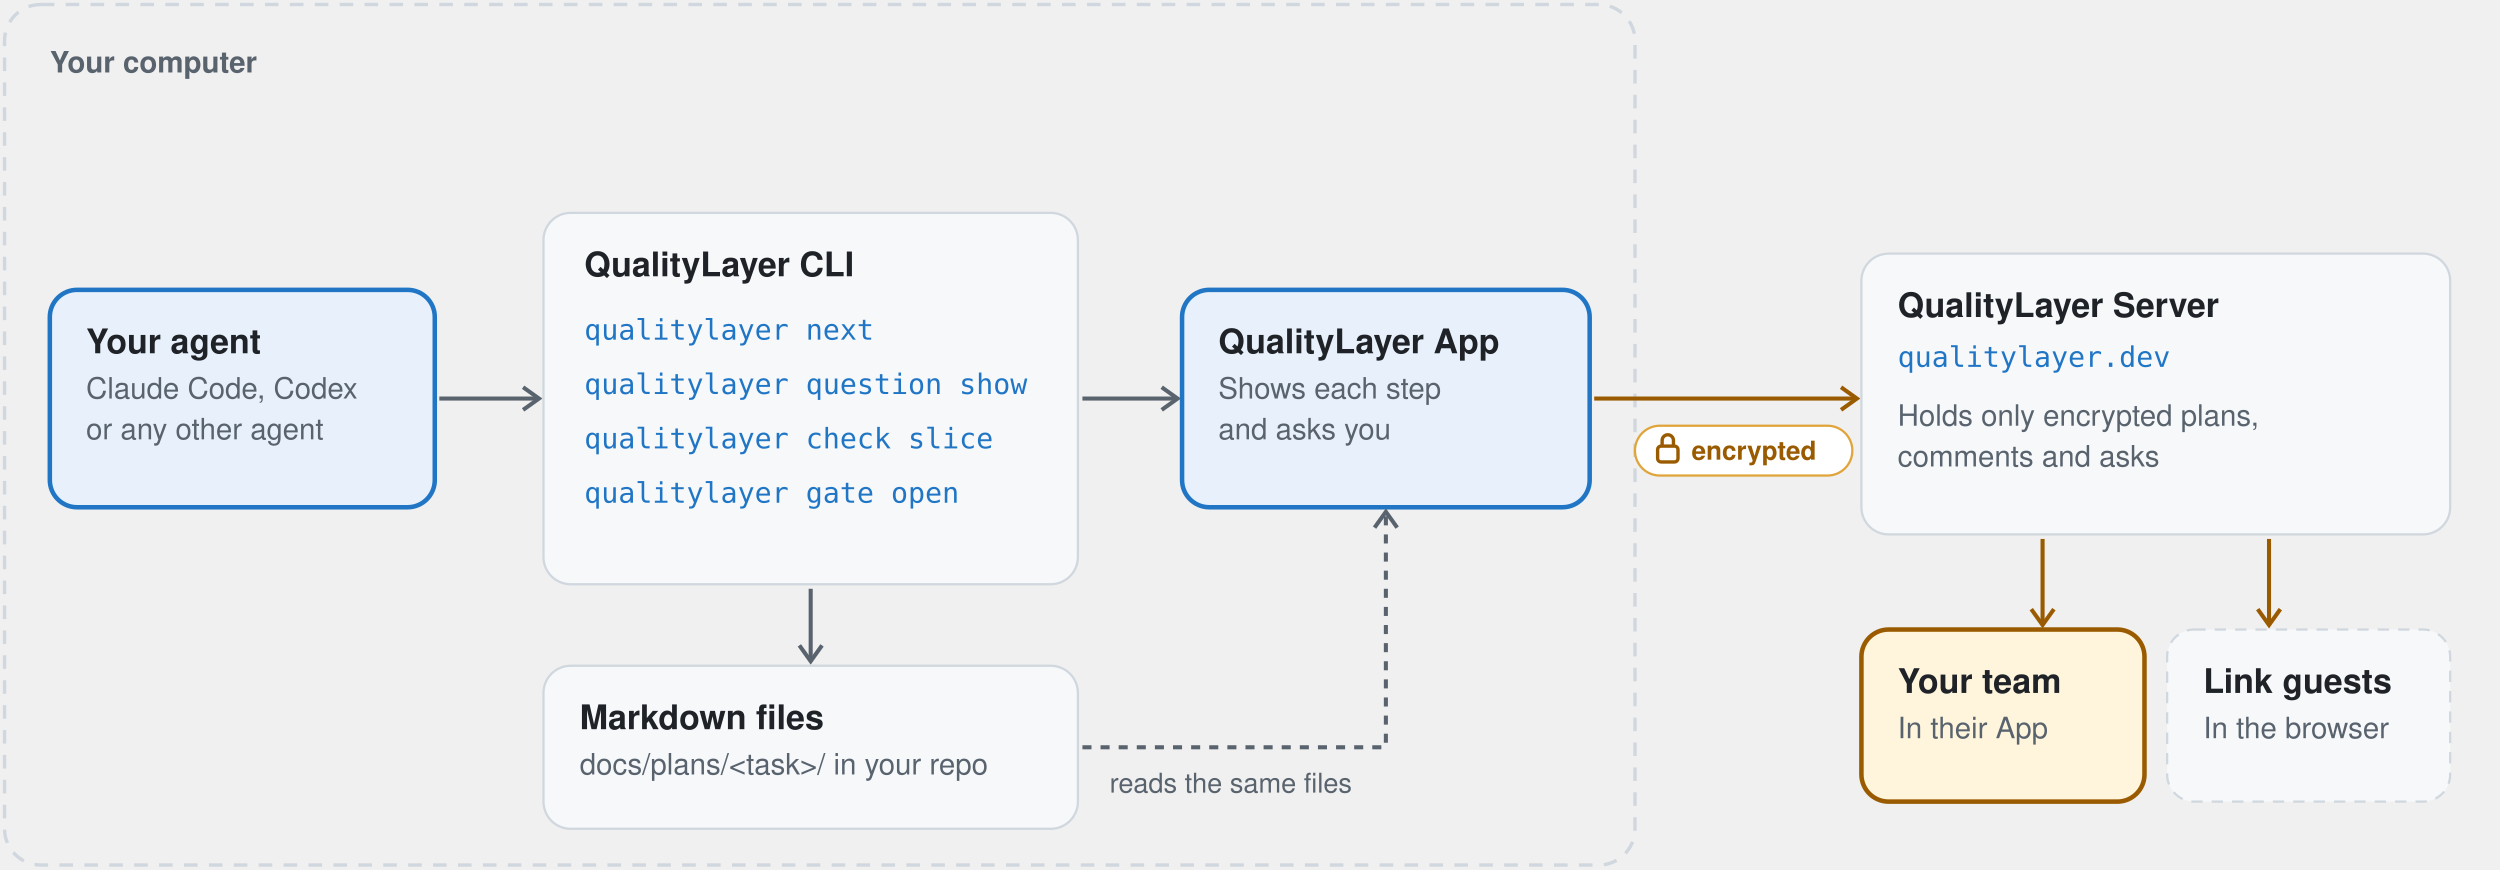
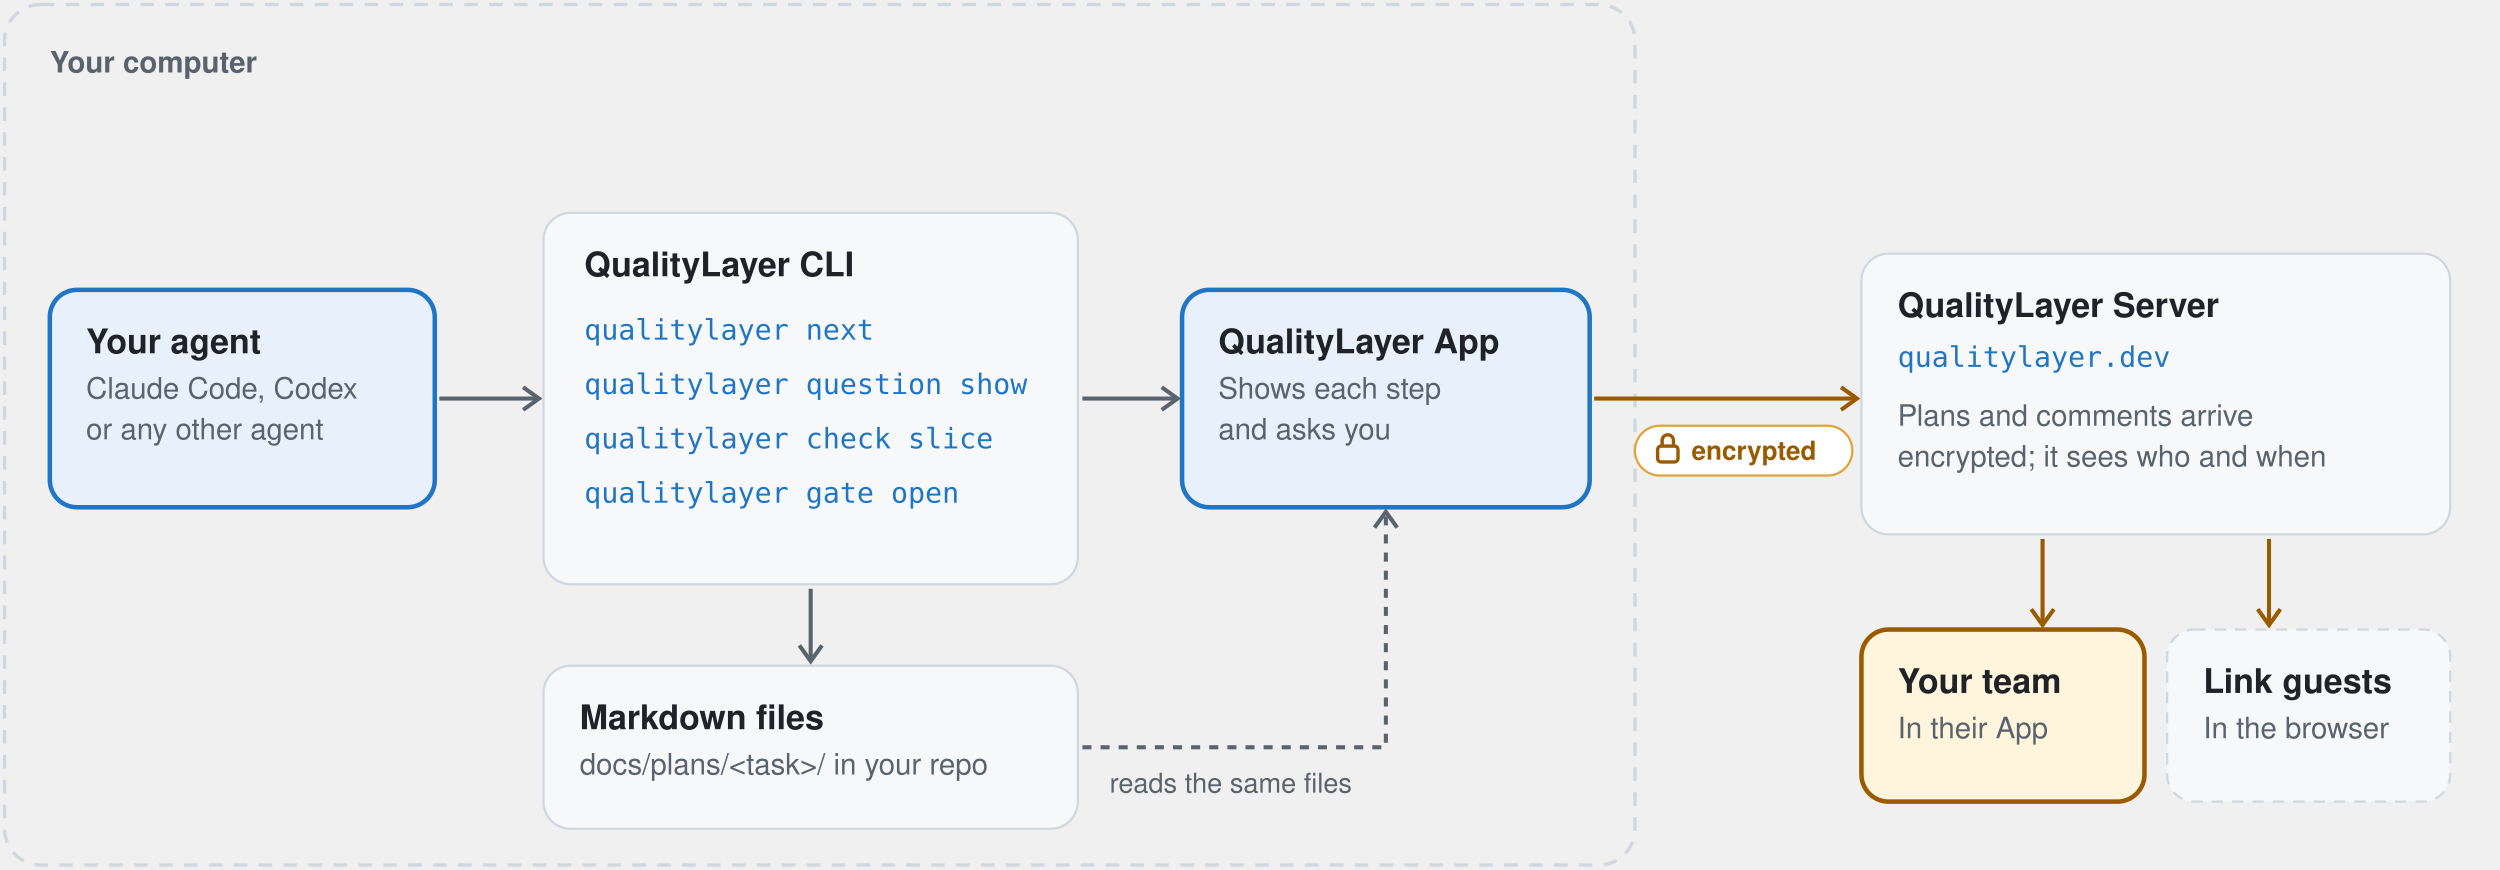
- <svg xmlns="http://www.w3.org/2000/svg" width="1104" height="384" viewBox="-2 -2 1104 384" role="img" aria-label="How QualityLayer fits together: on your computer, your agent runs the QualityLayer CLI, which keeps each task in Markdown files in your repository, and the QualityLayer App reads the same files; only encrypted plans, comments and asks go to the QualityLayer Server at qualitylayer.dev, for your team and for people with a share link">
+ <svg xmlns="http://www.w3.org/2000/svg" width="1104" height="384" viewBox="-2 -2 1104 384" role="img" aria-label="How QualityLayer fits together: on your computer, your agent runs the QualityLayer CLI, which keeps each task in Markdown files in your repository, and the QualityLayer App reads the same files; only when you share, plans and comments go to the QualityLayer Server at qualitylayer.dev, encrypted, for your team and for people with a share link">
  <rect x="0" y="0" width="720" height="380" rx="16" fill="none" stroke="#d0d7de" stroke-width="1.5" stroke-dasharray="6 5" />
  <text x="20" y="30" font-family="-apple-system, BlinkMacSystemFont, 'Segoe UI', 'Helvetica Neue', Helvetica, Arial, sans-serif" font-size="13" font-weight="650" fill="#59636e" text-anchor="start">Your computer</text>
  <rect x="20" y="126" width="170" height="96" rx="12" fill="#e8f1fb" stroke="#2076c5" stroke-width="2" />
  <text x="36" y="154" font-family="-apple-system, BlinkMacSystemFont, 'Segoe UI', 'Helvetica Neue', Helvetica, Arial, sans-serif" font-size="15" font-weight="650" fill="#1f2328" text-anchor="start">Your agent</text>
  <text x="36" y="174" font-family="-apple-system, BlinkMacSystemFont, 'Segoe UI', 'Helvetica Neue', Helvetica, Arial, sans-serif" font-size="13" font-weight="400" fill="#59636e" text-anchor="start">Claude Code, Codex</text>
  <text x="36" y="192" font-family="-apple-system, BlinkMacSystemFont, 'Segoe UI', 'Helvetica Neue', Helvetica, Arial, sans-serif" font-size="13" font-weight="400" fill="#59636e" text-anchor="start">or any other agent</text>
  <path d="M192 174 L236 174" stroke="#59636e" stroke-width="1.8" />
  <path d="M229 169 l7 5 l-7 5" fill="none" stroke="#59636e" stroke-width="1.8" />
  <rect x="238" y="92" width="236" height="164" rx="12" fill="#f6f8fa" stroke="#d0d7de" stroke-width="1" />
  <text x="256" y="120" font-family="-apple-system, BlinkMacSystemFont, 'Segoe UI', 'Helvetica Neue', Helvetica, Arial, sans-serif" font-size="15" font-weight="650" fill="#1f2328" text-anchor="start">QualityLayer CLI</text>
  <text x="256" y="148" font-family="ui-monospace, SFMono-Regular, Menlo, Consolas, monospace" font-size="12.5" font-weight="500" fill="#2076c5" text-anchor="start">qualitylayer next</text>
  <text x="256" y="172" font-family="ui-monospace, SFMono-Regular, Menlo, Consolas, monospace" font-size="12.5" font-weight="500" fill="#2076c5" text-anchor="start">qualitylayer question show</text>
  <text x="256" y="196" font-family="ui-monospace, SFMono-Regular, Menlo, Consolas, monospace" font-size="12.5" font-weight="500" fill="#2076c5" text-anchor="start">qualitylayer check slice</text>
  <text x="256" y="220" font-family="ui-monospace, SFMono-Regular, Menlo, Consolas, monospace" font-size="12.5" font-weight="500" fill="#2076c5" text-anchor="start">qualitylayer gate open</text>
  <path d="M356 258 L356 290" stroke="#59636e" stroke-width="1.8" />
  <path d="M351 283 l5 7 l5 -7" fill="none" stroke="#59636e" stroke-width="1.8" />
  <rect x="238" y="292" width="236" height="72" rx="12" fill="#f6f8fa" stroke="#d0d7de" stroke-width="1" />
  <text x="254" y="320" font-family="-apple-system, BlinkMacSystemFont, 'Segoe UI', 'Helvetica Neue', Helvetica, Arial, sans-serif" font-size="15" font-weight="650" fill="#1f2328" text-anchor="start">Markdown files</text>
  <text x="254" y="340" font-family="-apple-system, BlinkMacSystemFont, 'Segoe UI', 'Helvetica Neue', Helvetica, Arial, sans-serif" font-size="13" font-weight="400" fill="#59636e" text-anchor="start">docs/plans/&lt;task&gt;/ in your repo</text>
  <path d="M476 174 L518 174" stroke="#59636e" stroke-width="1.8" />
  <path d="M511 169 l7 5 l-7 5" fill="none" stroke="#59636e" stroke-width="1.8" />
  <rect x="520" y="126" width="180" height="96" rx="12" fill="#e8f1fb" stroke="#2076c5" stroke-width="2" />
  <text x="536" y="154" font-family="-apple-system, BlinkMacSystemFont, 'Segoe UI', 'Helvetica Neue', Helvetica, Arial, sans-serif" font-size="15" font-weight="650" fill="#1f2328" text-anchor="start">QualityLayer App</text>
  <text x="536" y="174" font-family="-apple-system, BlinkMacSystemFont, 'Segoe UI', 'Helvetica Neue', Helvetica, Arial, sans-serif" font-size="13" font-weight="400" fill="#59636e" text-anchor="start">Shows each step</text>
  <text x="536" y="192" font-family="-apple-system, BlinkMacSystemFont, 'Segoe UI', 'Helvetica Neue', Helvetica, Arial, sans-serif" font-size="13" font-weight="400" fill="#59636e" text-anchor="start">and asks you</text>
  <path d="M476 328 H610 V224" fill="none" stroke="#59636e" stroke-width="1.8" stroke-dasharray="4 4" />
  <path d="M605 231 l5 -7 l5 7" fill="none" stroke="#59636e" stroke-width="1.8" />
  <text x="488" y="348" font-family="-apple-system, BlinkMacSystemFont, 'Segoe UI', 'Helvetica Neue', Helvetica, Arial, sans-serif" font-size="12" font-weight="500" fill="#59636e" text-anchor="start">reads the same files</text>
  <path d="M702 174 L818 174" stroke="#9a5b00" stroke-width="1.8" />
  <path d="M811 169 l7 5 l-7 5" fill="none" stroke="#9a5b00" stroke-width="1.8" />
  <rect x="720" y="186" width="96" height="22" rx="11" fill="#ffffff" stroke="#e0a43a" />
  <rect x="730" y="195" width="9" height="7" rx="1.5" fill="none" stroke="#9a5b00" stroke-width="1.5" />
  <path d="M732 195 v-2.5 a2.5 2.5 0 0 1 5 0 v2.5" fill="none" stroke="#9a5b00" stroke-width="1.5" />
  <text x="745" y="201" font-family="-apple-system, BlinkMacSystemFont, 'Segoe UI', 'Helvetica Neue', Helvetica, Arial, sans-serif" font-size="11.5" font-weight="600" fill="#9a5b00" text-anchor="start">encrypted</text>
  <rect x="820" y="110" width="260" height="124" rx="12" fill="#f6f8fa" stroke="#d0d7de" stroke-width="1" />
  <text x="836" y="138" font-family="-apple-system, BlinkMacSystemFont, 'Segoe UI', 'Helvetica Neue', Helvetica, Arial, sans-serif" font-size="15" font-weight="650" fill="#1f2328" text-anchor="start">QualityLayer Server</text>
  <text x="836" y="160" font-family="ui-monospace, SFMono-Regular, Menlo, Consolas, monospace" font-size="12.5" font-weight="500" fill="#2076c5" text-anchor="start">qualitylayer.dev</text>
-   <text x="836" y="186" font-family="-apple-system, BlinkMacSystemFont, 'Segoe UI', 'Helvetica Neue', Helvetica, Arial, sans-serif" font-size="13" font-weight="400" fill="#59636e" text-anchor="start">Holds only encrypted plans,</text>
-   <text x="836" y="204" font-family="-apple-system, BlinkMacSystemFont, 'Segoe UI', 'Helvetica Neue', Helvetica, Arial, sans-serif" font-size="13" font-weight="400" fill="#59636e" text-anchor="start">comments and asks</text>
+   <text x="836" y="186" font-family="-apple-system, BlinkMacSystemFont, 'Segoe UI', 'Helvetica Neue', Helvetica, Arial, sans-serif" font-size="13" font-weight="400" fill="#59636e" text-anchor="start">Plans and comments arrive</text>
+   <text x="836" y="204" font-family="-apple-system, BlinkMacSystemFont, 'Segoe UI', 'Helvetica Neue', Helvetica, Arial, sans-serif" font-size="13" font-weight="400" fill="#59636e" text-anchor="start">encrypted; it sees who and when</text>
  <path d="M900 236 L900 274" stroke="#9a5b00" stroke-width="1.8" />
  <path d="M895 267 l5 7 l5 -7" fill="none" stroke="#9a5b00" stroke-width="1.8" />
  <path d="M1000 236 L1000 274" stroke="#9a5b00" stroke-width="1.8" />
  <path d="M995 267 l5 7 l5 -7" fill="none" stroke="#9a5b00" stroke-width="1.8" />
  <rect x="820" y="276" width="125" height="76" rx="12" fill="#fff4dc" stroke="#9a5b00" stroke-width="2" />
  <text x="836" y="304" font-family="-apple-system, BlinkMacSystemFont, 'Segoe UI', 'Helvetica Neue', Helvetica, Arial, sans-serif" font-size="15" font-weight="650" fill="#1f2328" text-anchor="start">Your team</text>
  <text x="836" y="324" font-family="-apple-system, BlinkMacSystemFont, 'Segoe UI', 'Helvetica Neue', Helvetica, Arial, sans-serif" font-size="13" font-weight="400" fill="#59636e" text-anchor="start">In their App</text>
  <rect x="955" y="276" width="125" height="76" rx="12" fill="#f6f8fa" stroke="#d0d7de" stroke-width="1" stroke-dasharray="5 4" />
  <text x="971" y="304" font-family="-apple-system, BlinkMacSystemFont, 'Segoe UI', 'Helvetica Neue', Helvetica, Arial, sans-serif" font-size="15" font-weight="650" fill="#1f2328" text-anchor="start">Link guests</text>
  <text x="971" y="324" font-family="-apple-system, BlinkMacSystemFont, 'Segoe UI', 'Helvetica Neue', Helvetica, Arial, sans-serif" font-size="13" font-weight="400" fill="#59636e" text-anchor="start">In the browser</text>
</svg>
